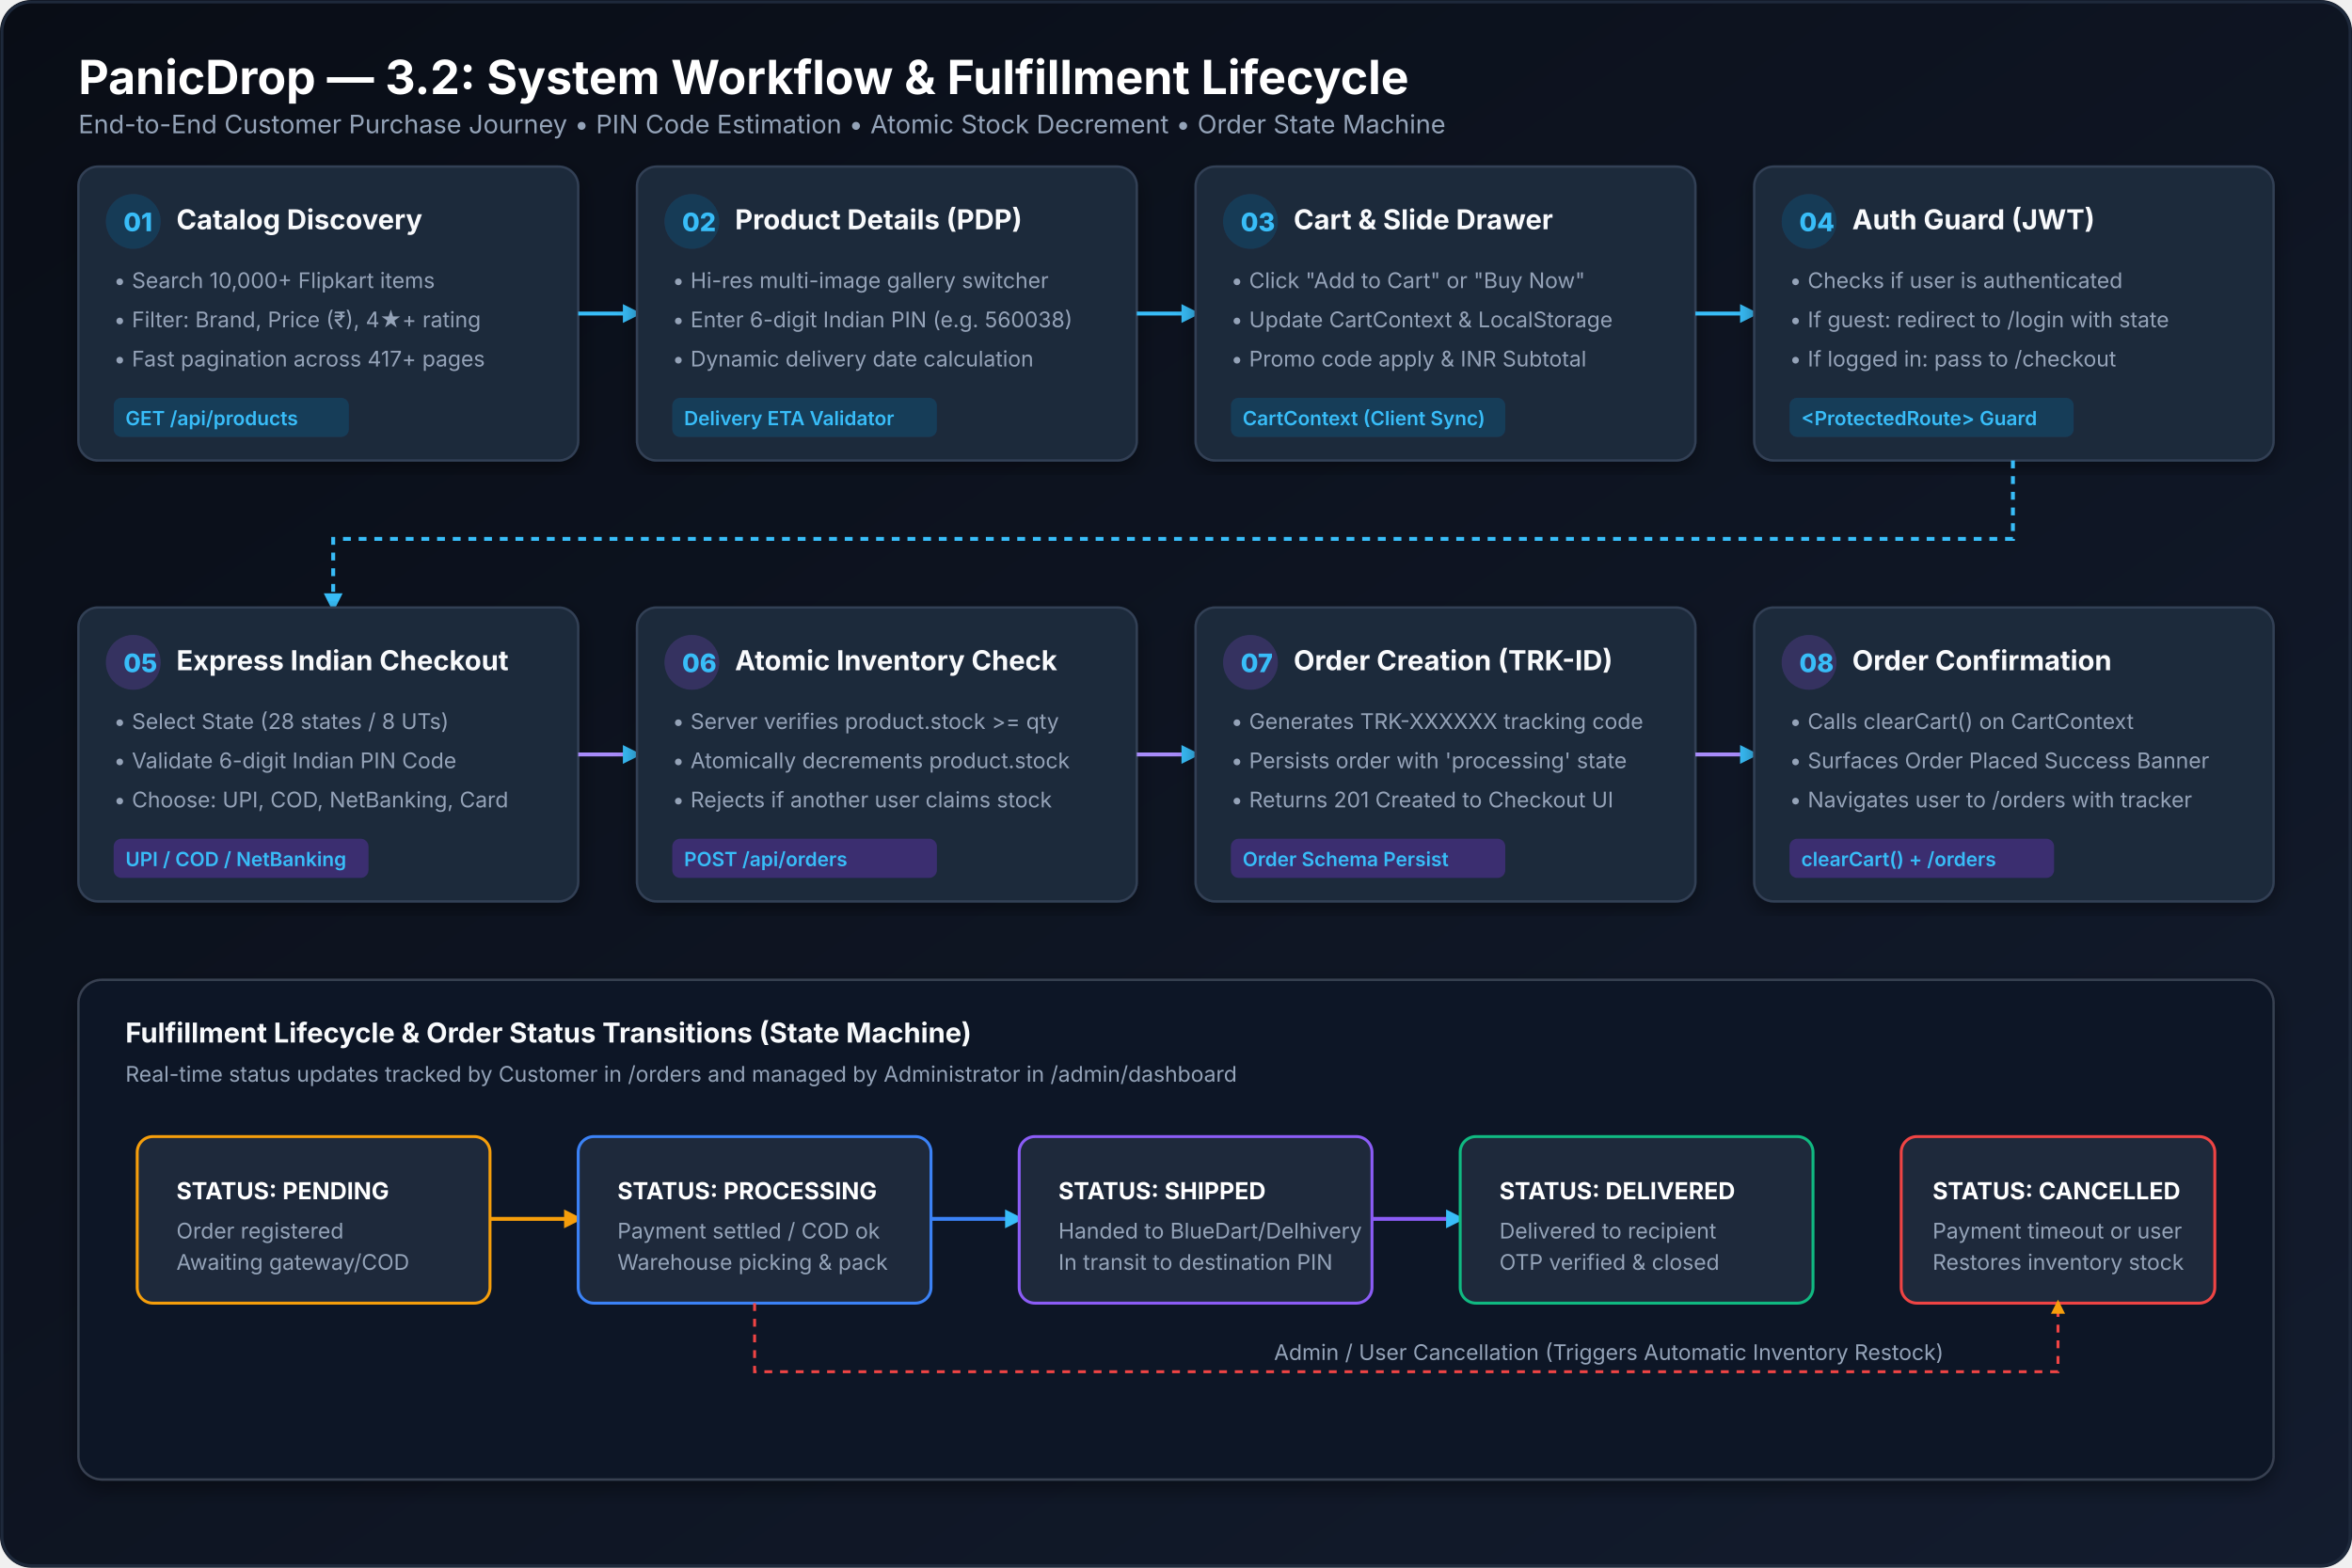
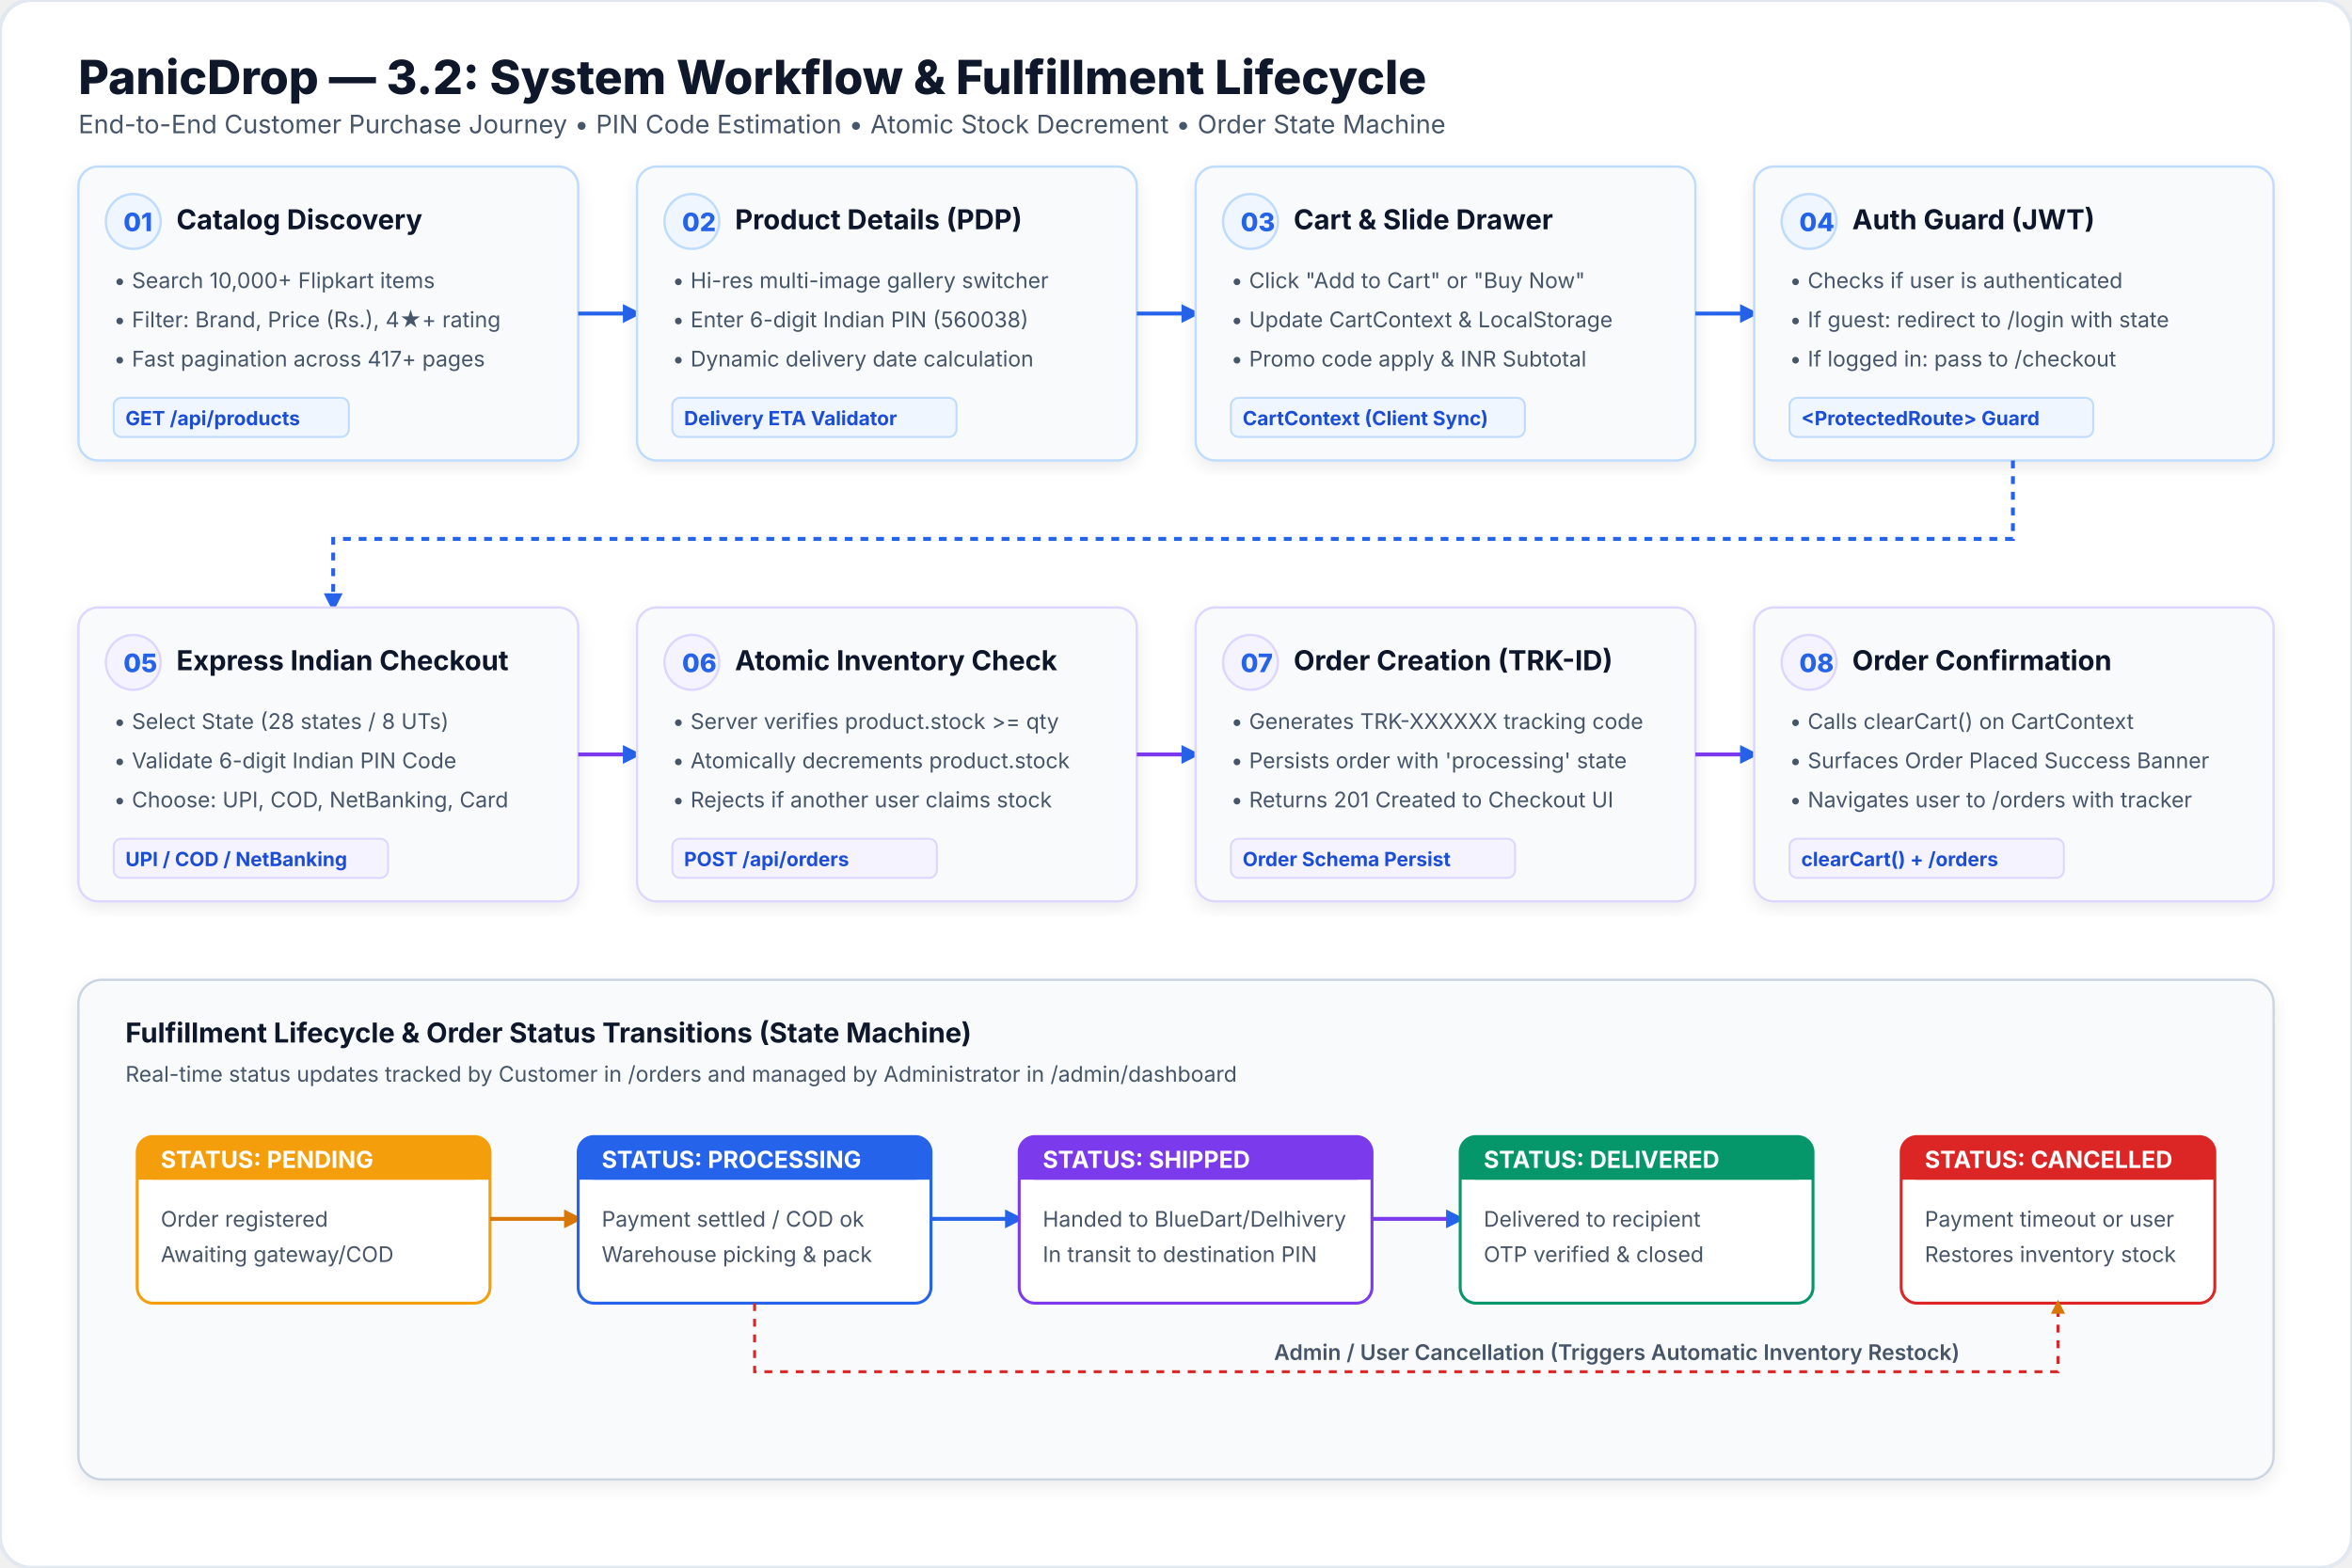
<svg xmlns="http://www.w3.org/2000/svg" viewBox="0 0 1200 800" width="100%" height="100%">
  <defs>
-     <linearGradient id="bgGrad2" x1="0%" y1="0%" x2="100%" y2="100%">
-       <stop offset="0%" stop-color="#090d16" />
-       <stop offset="100%" stop-color="#131c2e" />
-     </linearGradient>
-     <linearGradient id="stepGrad" x1="0%" y1="0%" x2="100%" y2="0%">
-       <stop offset="0%" stop-color="#3b82f6" />
-       <stop offset="100%" stop-color="#8b5cf6" />
-     </linearGradient>
    <filter id="shadow2" x="-5%" y="-5%" width="110%" height="110%">
-       <feDropShadow dx="0" dy="4" stdDeviation="5" flood-color="#000" flood-opacity="0.4" />
+       <feDropShadow dx="0" dy="3" stdDeviation="4" flood-color="#0f172a" flood-opacity="0.08" />
    </filter>
    <marker id="arrow2" viewBox="0 0 10 10" refX="6" refY="5" markerWidth="6" markerHeight="6" orient="auto-start-reverse">
-       <path d="M 0 1 L 8 5 L 0 9 z" fill="#38bdf8" />
+       <path d="M 0 1 L 8 5 L 0 9 z" fill="#2563eb" />
    </marker>
    <marker id="arrow-amber" viewBox="0 0 10 10" refX="6" refY="5" markerWidth="6" markerHeight="6" orient="auto-start-reverse">
-       <path d="M 0 1 L 8 5 L 0 9 z" fill="#f59e0b" />
+       <path d="M 0 1 L 8 5 L 0 9 z" fill="#d97706" />
+     </marker>
+     <marker id="arrow-green" viewBox="0 0 10 10" refX="6" refY="5" markerWidth="6" markerHeight="6" orient="auto-start-reverse">
+       <path d="M 0 1 L 8 5 L 0 9 z" fill="#059669" />
    </marker>
  </defs>
  <style>
-     .wf-title { font-family: system-ui, -apple-system, sans-serif; font-size: 24px; font-weight: 700; fill: #ffffff; }
-     .wf-sub { font-family: system-ui, -apple-system, sans-serif; font-size: 13px; fill: #94a3b8; }
-     .step-num { font-family: system-ui, -apple-system, sans-serif; font-size: 13px; font-weight: 800; fill: #38bdf8; }
-     .step-title { font-family: system-ui, -apple-system, sans-serif; font-size: 14px; font-weight: 700; fill: #f8fafc; }
-     .step-desc { font-family: system-ui, -apple-system, sans-serif; font-size: 11px; fill: #94a3b8; line-height: 1.4; }
-     .badge-txt { font-family: system-ui, -apple-system, sans-serif; font-size: 10px; font-weight: 600; fill: #38bdf8; }
+     .wf-title { font-family: system-ui, -apple-system, sans-serif; font-size: 24px; font-weight: 800; fill: #0f172a; }
+     .wf-sub { font-family: system-ui, -apple-system, sans-serif; font-size: 13px; fill: #475569; }
+     .step-num { font-family: system-ui, -apple-system, sans-serif; font-size: 13px; font-weight: 800; fill: #2563eb; }
+     .step-title { font-family: system-ui, -apple-system, sans-serif; font-size: 14px; font-weight: 700; fill: #0f172a; }
+     .step-desc { font-family: system-ui, -apple-system, sans-serif; font-size: 11px; fill: #475569; line-height: 1.4; }
+     .badge-txt { font-family: system-ui, -apple-system, sans-serif; font-size: 10px; font-weight: 700; fill: #1d4ed8; }
    .state-title { font-family: system-ui, -apple-system, sans-serif; font-size: 12px; font-weight: 700; fill: #ffffff; }
  </style>
-   <rect width="1200" height="800" rx="16" fill="url(#bgGrad2)" />
-   <rect x="1" y="1" width="1198" height="798" rx="15" fill="none" stroke="#1e293b" stroke-width="1.5" />
+   <rect width="1200" height="800" rx="16" fill="#ffffff" stroke="#e2e8f0" stroke-width="2" />
  <g transform="translate(40, 30)">
    <text x="0" y="18" class="wf-title">PanicDrop — 3.2: System Workflow &amp; Fulfillment Lifecycle</text>
    <text x="0" y="38" class="wf-sub">End-to-End Customer Purchase Journey • PIN Code Estimation • Atomic Stock Decrement • Order State Machine</text>
  </g>
  <g transform="translate(40, 85)" filter="url(#shadow2)">
-     <rect width="255" height="150" rx="10" fill="#1e293b" stroke="#334155" stroke-width="1.2" />
-     <circle cx="28" cy="28" r="14" fill="#0284c7" opacity="0.2" />
+     <rect width="255" height="150" rx="10" fill="#f8fafc" stroke="#bfdbfe" stroke-width="1.2" />
+     <circle cx="28" cy="28" r="14" fill="#eff6ff" stroke="#bfdbfe" stroke-width="1.2" />
    <text x="23" y="33" class="step-num">01</text>
    <text x="50" y="32" class="step-title">Catalog Discovery</text>
    <text x="18" y="62" class="step-desc">• Search 10,000+ Flipkart items</text>
-     <text x="18" y="82" class="step-desc">• Filter: Brand, Price (₹), 4★+ rating</text>
+     <text x="18" y="82" class="step-desc">• Filter: Brand, Price (Rs.), 4★+ rating</text>
    <text x="18" y="102" class="step-desc">• Fast pagination across 417+ pages</text>
-     <rect x="18" y="118" width="120" height="20" rx="4" fill="#0369a1" opacity="0.3" />
+     <rect x="18" y="118" width="120" height="20" rx="4" fill="#eff6ff" stroke="#bfdbfe" stroke-width="1" />
    <text x="24" y="132" class="badge-txt">GET /api/products</text>
  </g>
-   <line x1="295" y1="160" x2="325" y2="160" stroke="#38bdf8" stroke-width="2" marker-end="url(#arrow2)" />
+   <line x1="295" y1="160" x2="325" y2="160" stroke="#2563eb" stroke-width="2" marker-end="url(#arrow2)" />
  <g transform="translate(325, 85)" filter="url(#shadow2)">
-     <rect width="255" height="150" rx="10" fill="#1e293b" stroke="#334155" stroke-width="1.2" />
-     <circle cx="28" cy="28" r="14" fill="#0284c7" opacity="0.2" />
+     <rect width="255" height="150" rx="10" fill="#f8fafc" stroke="#bfdbfe" stroke-width="1.2" />
+     <circle cx="28" cy="28" r="14" fill="#eff6ff" stroke="#bfdbfe" stroke-width="1.2" />
    <text x="23" y="33" class="step-num">02</text>
    <text x="50" y="32" class="step-title">Product Details (PDP)</text>
    <text x="18" y="62" class="step-desc">• Hi-res multi-image gallery switcher</text>
-     <text x="18" y="82" class="step-desc">• Enter 6-digit Indian PIN (e.g. 560038)</text>
+     <text x="18" y="82" class="step-desc">• Enter 6-digit Indian PIN (560038)</text>
    <text x="18" y="102" class="step-desc">• Dynamic delivery date calculation</text>
-     <rect x="18" y="118" width="135" height="20" rx="4" fill="#0369a1" opacity="0.3" />
+     <rect x="18" y="118" width="145" height="20" rx="4" fill="#eff6ff" stroke="#bfdbfe" stroke-width="1" />
    <text x="24" y="132" class="badge-txt">Delivery ETA Validator</text>
  </g>
-   <line x1="580" y1="160" x2="610" y2="160" stroke="#38bdf8" stroke-width="2" marker-end="url(#arrow2)" />
+   <line x1="580" y1="160" x2="610" y2="160" stroke="#2563eb" stroke-width="2" marker-end="url(#arrow2)" />
  <g transform="translate(610, 85)" filter="url(#shadow2)">
-     <rect width="255" height="150" rx="10" fill="#1e293b" stroke="#334155" stroke-width="1.2" />
-     <circle cx="28" cy="28" r="14" fill="#0284c7" opacity="0.2" />
+     <rect width="255" height="150" rx="10" fill="#f8fafc" stroke="#bfdbfe" stroke-width="1.2" />
+     <circle cx="28" cy="28" r="14" fill="#eff6ff" stroke="#bfdbfe" stroke-width="1.2" />
    <text x="23" y="33" class="step-num">03</text>
    <text x="50" y="32" class="step-title">Cart &amp; Slide Drawer</text>
    <text x="18" y="62" class="step-desc">• Click "Add to Cart" or "Buy Now"</text>
    <text x="18" y="82" class="step-desc">• Update CartContext &amp; LocalStorage</text>
    <text x="18" y="102" class="step-desc">• Promo code apply &amp; INR Subtotal</text>
-     <rect x="18" y="118" width="140" height="20" rx="4" fill="#0369a1" opacity="0.3" />
+     <rect x="18" y="118" width="150" height="20" rx="4" fill="#eff6ff" stroke="#bfdbfe" stroke-width="1" />
    <text x="24" y="132" class="badge-txt">CartContext (Client Sync)</text>
  </g>
-   <line x1="865" y1="160" x2="895" y2="160" stroke="#38bdf8" stroke-width="2" marker-end="url(#arrow2)" />
+   <line x1="865" y1="160" x2="895" y2="160" stroke="#2563eb" stroke-width="2" marker-end="url(#arrow2)" />
  <g transform="translate(895, 85)" filter="url(#shadow2)">
-     <rect width="265" height="150" rx="10" fill="#1e293b" stroke="#334155" stroke-width="1.2" />
-     <circle cx="28" cy="28" r="14" fill="#0284c7" opacity="0.2" />
+     <rect width="265" height="150" rx="10" fill="#f8fafc" stroke="#bfdbfe" stroke-width="1.2" />
+     <circle cx="28" cy="28" r="14" fill="#eff6ff" stroke="#bfdbfe" stroke-width="1.2" />
    <text x="23" y="33" class="step-num">04</text>
    <text x="50" y="32" class="step-title">Auth Guard (JWT)</text>
    <text x="18" y="62" class="step-desc">• Checks if user is authenticated</text>
    <text x="18" y="82" class="step-desc">• If guest: redirect to /login with state</text>
    <text x="18" y="102" class="step-desc">• If logged in: pass to /checkout</text>
-     <rect x="18" y="118" width="145" height="20" rx="4" fill="#0369a1" opacity="0.3" />
+     <rect x="18" y="118" width="155" height="20" rx="4" fill="#eff6ff" stroke="#bfdbfe" stroke-width="1" />
    <text x="24" y="132" class="badge-txt">&lt;ProtectedRoute&gt; Guard</text>
  </g>
-   <path d="M 1027 235 L 1027 275 L 170 275 L 170 310" fill="none" stroke="#38bdf8" stroke-width="2" stroke-dasharray="4" marker-end="url(#arrow2)" />
+   <path d="M 1027 235 L 1027 275 L 170 275 L 170 310" fill="none" stroke="#2563eb" stroke-width="2" stroke-dasharray="4" marker-end="url(#arrow2)" />
  <g transform="translate(40, 310)" filter="url(#shadow2)">
-     <rect width="255" height="150" rx="10" fill="#1e293b" stroke="#334155" stroke-width="1.2" />
-     <circle cx="28" cy="28" r="14" fill="#8b5cf6" opacity="0.2" />
-     <text x="23" y="33" class="step-num" fill="#a78bfa">05</text>
+     <rect width="255" height="150" rx="10" fill="#f8fafc" stroke="#ddd6fe" stroke-width="1.2" />
+     <circle cx="28" cy="28" r="14" fill="#f5f3ff" stroke="#ddd6fe" stroke-width="1.2" />
+     <text x="23" y="33" class="step-num" fill="#7c3aed">05</text>
    <text x="50" y="32" class="step-title">Express Indian Checkout</text>
    <text x="18" y="62" class="step-desc">• Select State (28 states / 8 UTs)</text>
    <text x="18" y="82" class="step-desc">• Validate 6-digit Indian PIN Code</text>
    <text x="18" y="102" class="step-desc">• Choose: UPI, COD, NetBanking, Card</text>
-     <rect x="18" y="118" width="130" height="20" rx="4" fill="#7c3aed" opacity="0.3" />
-     <text x="24" y="132" class="badge-txt" fill="#c4b5fd">UPI / COD / NetBanking</text>
+     <rect x="18" y="118" width="140" height="20" rx="4" fill="#f5f3ff" stroke="#ddd6fe" stroke-width="1" />
+     <text x="24" y="132" class="badge-txt" fill="#6d28d9">UPI / COD / NetBanking</text>
  </g>
-   <line x1="295" y1="385" x2="325" y2="385" stroke="#a78bfa" stroke-width="2" marker-end="url(#arrow2)" />
+   <line x1="295" y1="385" x2="325" y2="385" stroke="#7c3aed" stroke-width="2" marker-end="url(#arrow2)" />
  <g transform="translate(325, 310)" filter="url(#shadow2)">
-     <rect width="255" height="150" rx="10" fill="#1e293b" stroke="#334155" stroke-width="1.2" />
-     <circle cx="28" cy="28" r="14" fill="#8b5cf6" opacity="0.2" />
-     <text x="23" y="33" class="step-num" fill="#a78bfa">06</text>
+     <rect width="255" height="150" rx="10" fill="#f8fafc" stroke="#ddd6fe" stroke-width="1.2" />
+     <circle cx="28" cy="28" r="14" fill="#f5f3ff" stroke="#ddd6fe" stroke-width="1.2" />
+     <text x="23" y="33" class="step-num" fill="#7c3aed">06</text>
    <text x="50" y="32" class="step-title">Atomic Inventory Check</text>
    <text x="18" y="62" class="step-desc">• Server verifies product.stock &gt;= qty</text>
    <text x="18" y="82" class="step-desc">• Atomically decrements product.stock</text>
    <text x="18" y="102" class="step-desc">• Rejects if another user claims stock</text>
-     <rect x="18" y="118" width="135" height="20" rx="4" fill="#7c3aed" opacity="0.3" />
-     <text x="24" y="132" class="badge-txt" fill="#c4b5fd">POST /api/orders</text>
+     <rect x="18" y="118" width="135" height="20" rx="4" fill="#f5f3ff" stroke="#ddd6fe" stroke-width="1" />
+     <text x="24" y="132" class="badge-txt" fill="#6d28d9">POST /api/orders</text>
  </g>
-   <line x1="580" y1="385" x2="610" y2="385" stroke="#a78bfa" stroke-width="2" marker-end="url(#arrow2)" />
+   <line x1="580" y1="385" x2="610" y2="385" stroke="#7c3aed" stroke-width="2" marker-end="url(#arrow2)" />
  <g transform="translate(610, 310)" filter="url(#shadow2)">
-     <rect width="255" height="150" rx="10" fill="#1e293b" stroke="#334155" stroke-width="1.2" />
-     <circle cx="28" cy="28" r="14" fill="#8b5cf6" opacity="0.2" />
-     <text x="23" y="33" class="step-num" fill="#a78bfa">07</text>
+     <rect width="255" height="150" rx="10" fill="#f8fafc" stroke="#ddd6fe" stroke-width="1.2" />
+     <circle cx="28" cy="28" r="14" fill="#f5f3ff" stroke="#ddd6fe" stroke-width="1.2" />
+     <text x="23" y="33" class="step-num" fill="#7c3aed">07</text>
    <text x="50" y="32" class="step-title">Order Creation (TRK-ID)</text>
    <text x="18" y="62" class="step-desc">• Generates TRK-XXXXXX tracking code</text>
    <text x="18" y="82" class="step-desc">• Persists order with 'processing' state</text>
    <text x="18" y="102" class="step-desc">• Returns 201 Created to Checkout UI</text>
-     <rect x="18" y="118" width="140" height="20" rx="4" fill="#7c3aed" opacity="0.3" />
-     <text x="24" y="132" class="badge-txt" fill="#c4b5fd">Order Schema Persist</text>
+     <rect x="18" y="118" width="145" height="20" rx="4" fill="#f5f3ff" stroke="#ddd6fe" stroke-width="1" />
+     <text x="24" y="132" class="badge-txt" fill="#6d28d9">Order Schema Persist</text>
  </g>
-   <line x1="865" y1="385" x2="895" y2="385" stroke="#a78bfa" stroke-width="2" marker-end="url(#arrow2)" />
+   <line x1="865" y1="385" x2="895" y2="385" stroke="#7c3aed" stroke-width="2" marker-end="url(#arrow2)" />
  <g transform="translate(895, 310)" filter="url(#shadow2)">
-     <rect width="265" height="150" rx="10" fill="#1e293b" stroke="#334155" stroke-width="1.2" />
-     <circle cx="28" cy="28" r="14" fill="#8b5cf6" opacity="0.2" />
-     <text x="23" y="33" class="step-num" fill="#a78bfa">08</text>
+     <rect width="265" height="150" rx="10" fill="#f8fafc" stroke="#ddd6fe" stroke-width="1.2" />
+     <circle cx="28" cy="28" r="14" fill="#f5f3ff" stroke="#ddd6fe" stroke-width="1.2" />
+     <text x="23" y="33" class="step-num" fill="#7c3aed">08</text>
    <text x="50" y="32" class="step-title">Order Confirmation</text>
    <text x="18" y="62" class="step-desc">• Calls clearCart() on CartContext</text>
    <text x="18" y="82" class="step-desc">• Surfaces Order Placed Success Banner</text>
    <text x="18" y="102" class="step-desc">• Navigates user to /orders with tracker</text>
-     <rect x="18" y="118" width="135" height="20" rx="4" fill="#7c3aed" opacity="0.3" />
-     <text x="24" y="132" class="badge-txt" fill="#c4b5fd">clearCart() + /orders</text>
+     <rect x="18" y="118" width="140" height="20" rx="4" fill="#f5f3ff" stroke="#ddd6fe" stroke-width="1" />
+     <text x="24" y="132" class="badge-txt" fill="#6d28d9">clearCart() + /orders</text>
  </g>
  <g transform="translate(40, 500)">
-     <rect width="1120" height="255" rx="12" fill="#111827" stroke="#374151" stroke-width="1.2" filter="url(#shadow2)" />
+     <rect width="1120" height="255" rx="12" fill="#f8fafc" stroke="#cbd5e1" stroke-width="1.2" filter="url(#shadow2)" />
    <text x="24" y="32" class="step-title" font-size="16">Fulfillment Lifecycle &amp; Order Status Transitions (State Machine)</text>
    <text x="24" y="52" class="step-desc">Real-time status updates tracked by Customer in /orders and managed by Administrator in /admin/dashboard</text>
    <g transform="translate(30, 80)">
-       <rect width="180" height="85" rx="8" fill="#1e293b" stroke="#f59e0b" stroke-width="1.5" />
-       <text x="20" y="32" class="state-title" fill="#fbbf24">STATUS: PENDING</text>
-       <text x="20" y="52" class="step-desc">Order registered</text>
-       <text x="20" y="68" class="step-desc">Awaiting gateway/COD</text>
+       <rect width="180" height="85" rx="8" fill="#ffffff" stroke="#f59e0b" stroke-width="1.5" />
+       <rect width="180" height="22" rx="8" fill="#f59e0b" />
+       <rect y="14" width="180" height="8" fill="#f59e0b" />
+       <text x="12" y="16" class="state-title">STATUS: PENDING</text>
+       <text x="12" y="46" class="step-desc">Order registered</text>
+       <text x="12" y="64" class="step-desc">Awaiting gateway/COD</text>
    </g>
-     <line x1="210" y1="122" x2="255" y2="122" stroke="#f59e0b" stroke-width="2" marker-end="url(#arrow-amber)" />
+     <line x1="210" y1="122" x2="255" y2="122" stroke="#d97706" stroke-width="2" marker-end="url(#arrow-amber)" />
    <g transform="translate(255, 80)">
-       <rect width="180" height="85" rx="8" fill="#1e293b" stroke="#3b82f6" stroke-width="1.5" />
-       <text x="20" y="32" class="state-title" fill="#60a5fa">STATUS: PROCESSING</text>
-       <text x="20" y="52" class="step-desc">Payment settled / COD ok</text>
-       <text x="20" y="68" class="step-desc">Warehouse picking &amp; pack</text>
+       <rect width="180" height="85" rx="8" fill="#ffffff" stroke="#2563eb" stroke-width="1.5" />
+       <rect width="180" height="22" rx="8" fill="#2563eb" />
+       <rect y="14" width="180" height="8" fill="#2563eb" />
+       <text x="12" y="16" class="state-title">STATUS: PROCESSING</text>
+       <text x="12" y="46" class="step-desc">Payment settled / COD ok</text>
+       <text x="12" y="64" class="step-desc">Warehouse picking &amp; pack</text>
    </g>
-     <line x1="435" y1="122" x2="480" y2="122" stroke="#3b82f6" stroke-width="2" marker-end="url(#arrow2)" />
+     <line x1="435" y1="122" x2="480" y2="122" stroke="#2563eb" stroke-width="2" marker-end="url(#arrow2)" />
    <g transform="translate(480, 80)">
-       <rect width="180" height="85" rx="8" fill="#1e293b" stroke="#8b5cf6" stroke-width="1.5" />
-       <text x="20" y="32" class="state-title" fill="#c084fc">STATUS: SHIPPED</text>
-       <text x="20" y="52" class="step-desc">Handed to BlueDart/Delhivery</text>
-       <text x="20" y="68" class="step-desc">In transit to destination PIN</text>
+       <rect width="180" height="85" rx="8" fill="#ffffff" stroke="#7c3aed" stroke-width="1.5" />
+       <rect width="180" height="22" rx="8" fill="#7c3aed" />
+       <rect y="14" width="180" height="8" fill="#7c3aed" />
+       <text x="12" y="16" class="state-title">STATUS: SHIPPED</text>
+       <text x="12" y="46" class="step-desc">Handed to BlueDart/Delhivery</text>
+       <text x="12" y="64" class="step-desc">In transit to destination PIN</text>
    </g>
-     <line x1="660" y1="122" x2="705" y2="122" stroke="#8b5cf6" stroke-width="2" marker-end="url(#arrow2)" />
+     <line x1="660" y1="122" x2="705" y2="122" stroke="#7c3aed" stroke-width="2" marker-end="url(#arrow2)" />
    <g transform="translate(705, 80)">
-       <rect width="180" height="85" rx="8" fill="#1e293b" stroke="#10b981" stroke-width="1.5" />
-       <text x="20" y="32" class="state-title" fill="#34d399">STATUS: DELIVERED</text>
-       <text x="20" y="52" class="step-desc">Delivered to recipient</text>
-       <text x="20" y="68" class="step-desc">OTP verified &amp; closed</text>
+       <rect width="180" height="85" rx="8" fill="#ffffff" stroke="#059669" stroke-width="1.5" />
+       <rect width="180" height="22" rx="8" fill="#059669" />
+       <rect y="14" width="180" height="8" fill="#059669" />
+       <text x="12" y="16" class="state-title">STATUS: DELIVERED</text>
+       <text x="12" y="46" class="step-desc">Delivered to recipient</text>
+       <text x="12" y="64" class="step-desc">OTP verified &amp; closed</text>
    </g>
    <g transform="translate(930, 80)">
-       <rect width="160" height="85" rx="8" fill="#1e293b" stroke="#ef4444" stroke-width="1.5" />
-       <text x="16" y="32" class="state-title" fill="#f87171">STATUS: CANCELLED</text>
-       <text x="16" y="52" class="step-desc">Payment timeout or user</text>
-       <text x="16" y="68" class="step-desc">Restores inventory stock</text>
+       <rect width="160" height="85" rx="8" fill="#ffffff" stroke="#dc2626" stroke-width="1.5" />
+       <rect width="160" height="22" rx="8" fill="#dc2626" />
+       <rect y="14" width="160" height="8" fill="#dc2626" />
+       <text x="12" y="16" class="state-title">STATUS: CANCELLED</text>
+       <text x="12" y="46" class="step-desc">Payment timeout or user</text>
+       <text x="12" y="64" class="step-desc">Restores inventory stock</text>
    </g>
-     <path d="M 345 165 L 345 200 L 1010 200 L 1010 165" fill="none" stroke="#ef4444" stroke-width="1.5" stroke-dasharray="4" marker-end="url(#arrow-amber)" />
-     <text x="610" y="194" class="step-desc" fill="#f87171">Admin / User Cancellation (Triggers Automatic Inventory Restock)</text>
+     <path d="M 345 165 L 345 200 L 1010 200 L 1010 165" fill="none" stroke="#dc2626" stroke-width="1.5" stroke-dasharray="4" marker-end="url(#arrow-amber)" />
+     <text x="610" y="194" class="step-desc" fill="#b91c1c" font-weight="600">Admin / User Cancellation (Triggers Automatic Inventory Restock)</text>
  </g>
</svg>
